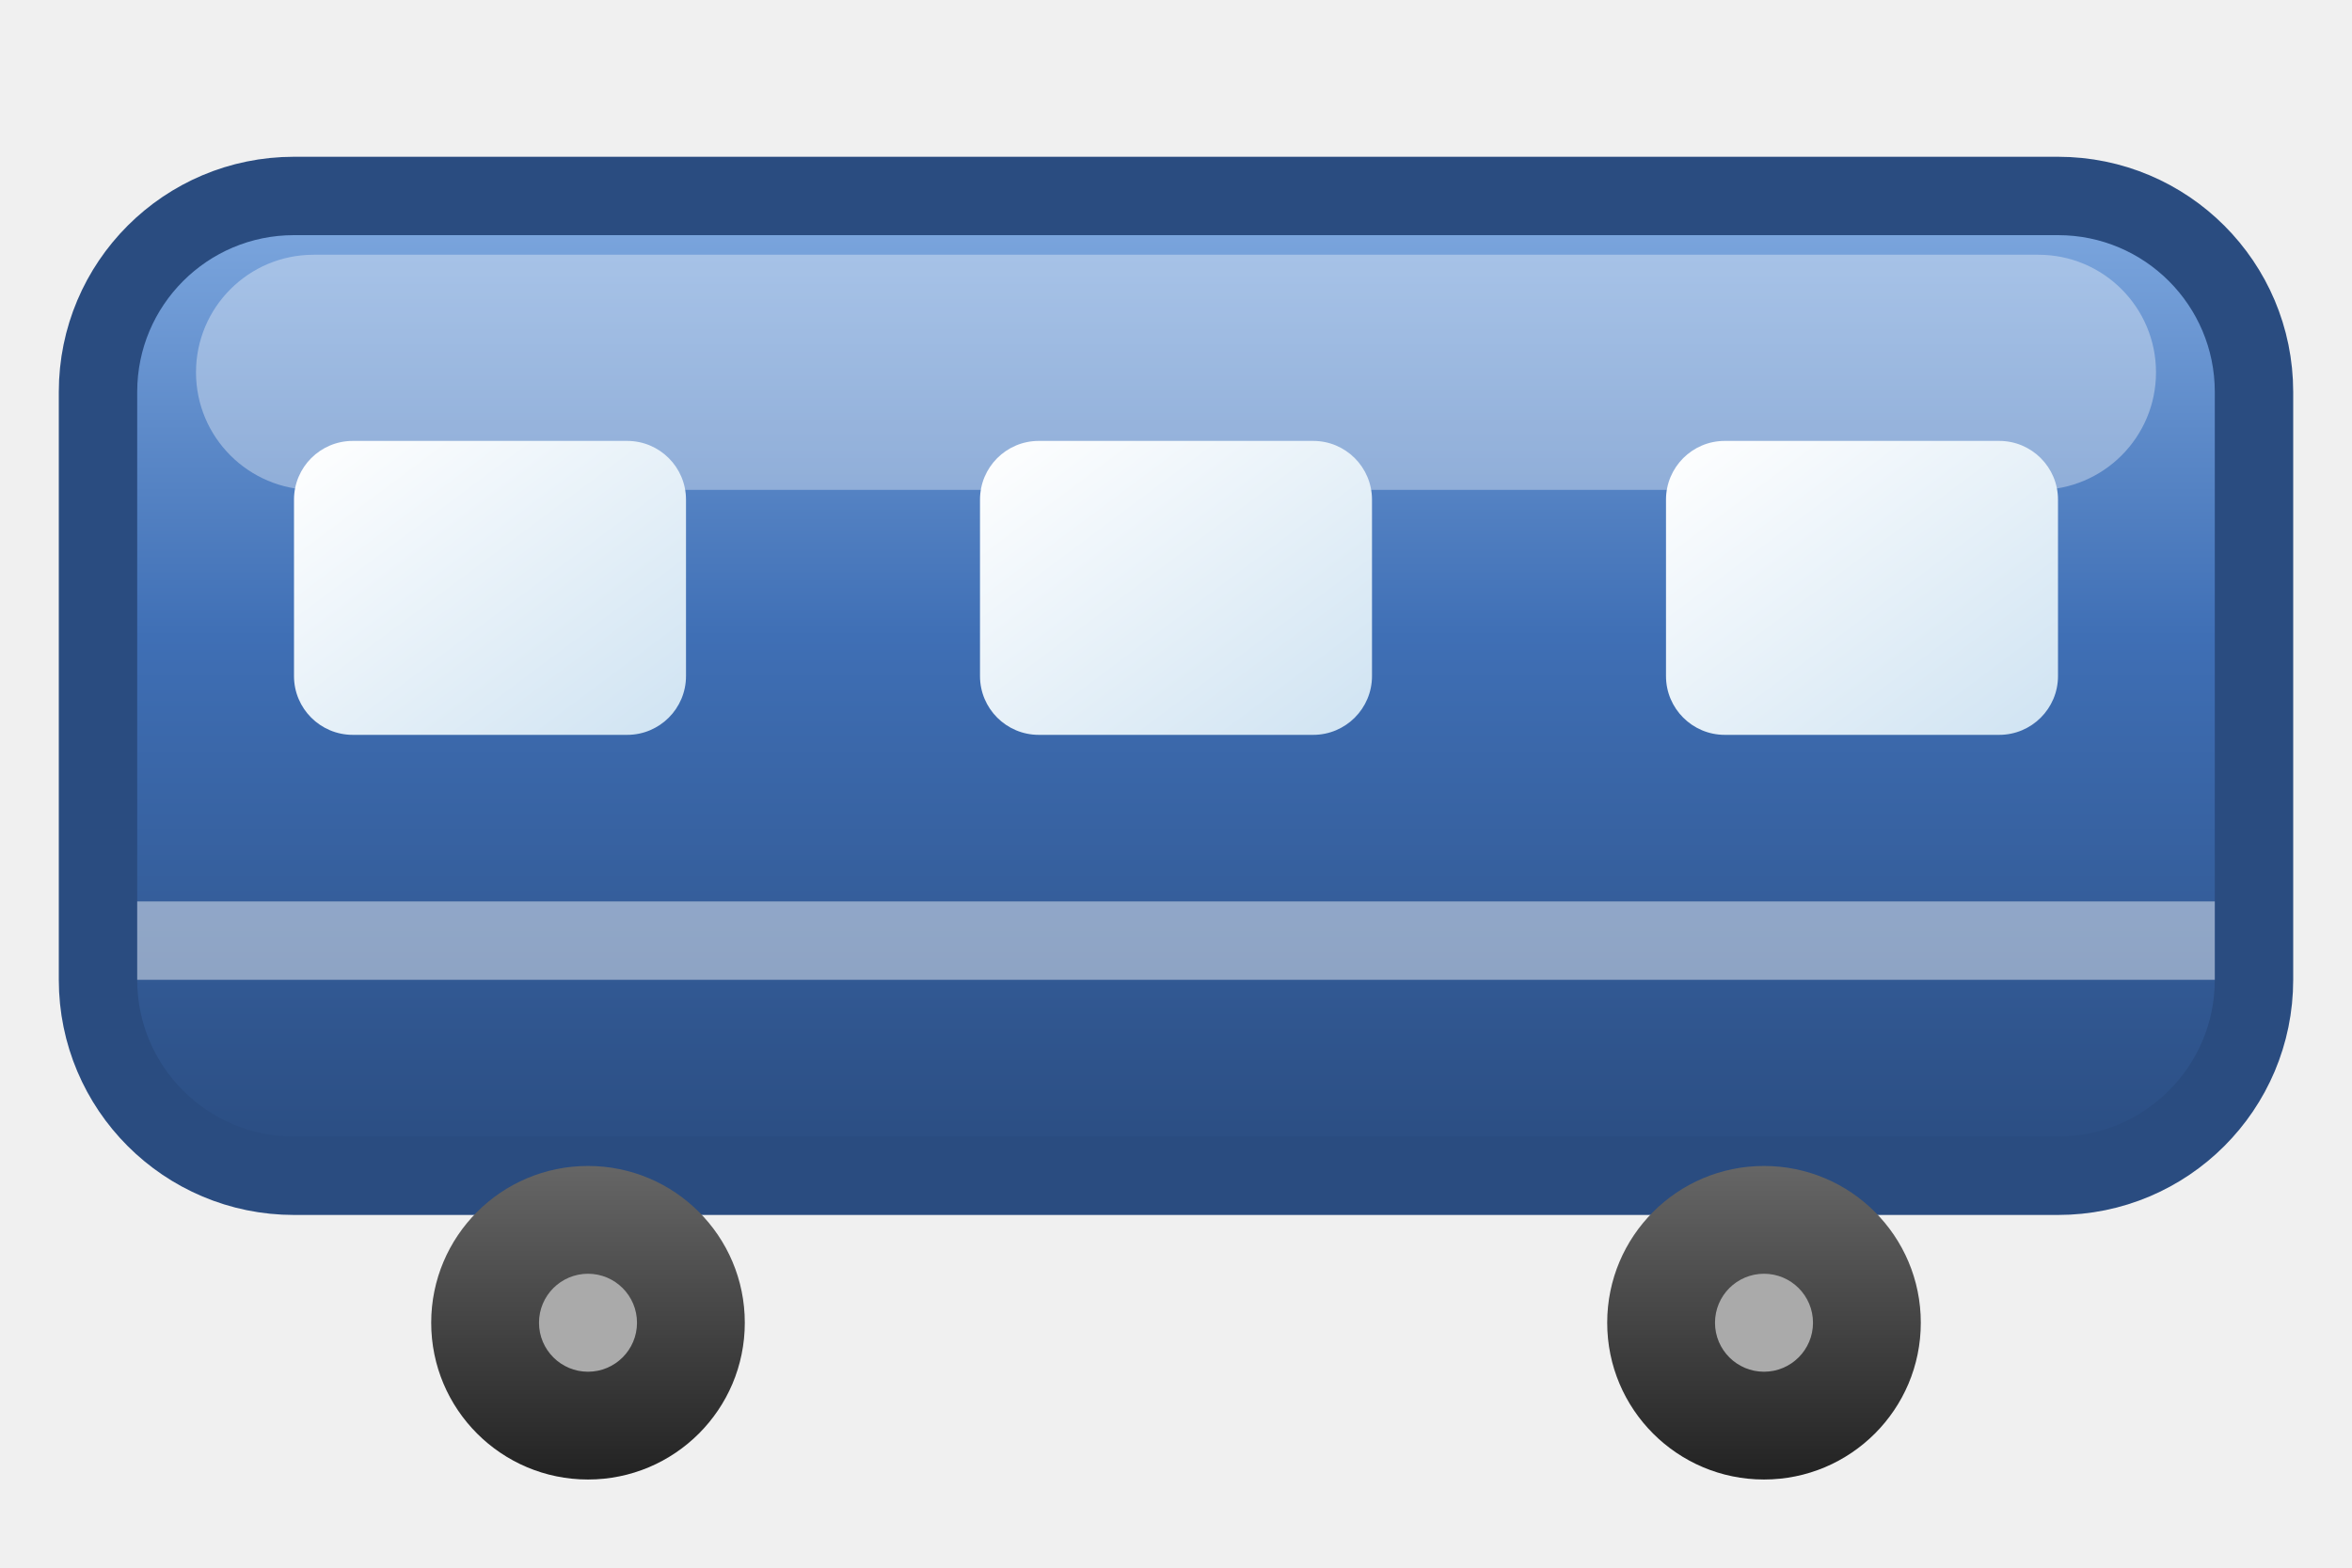
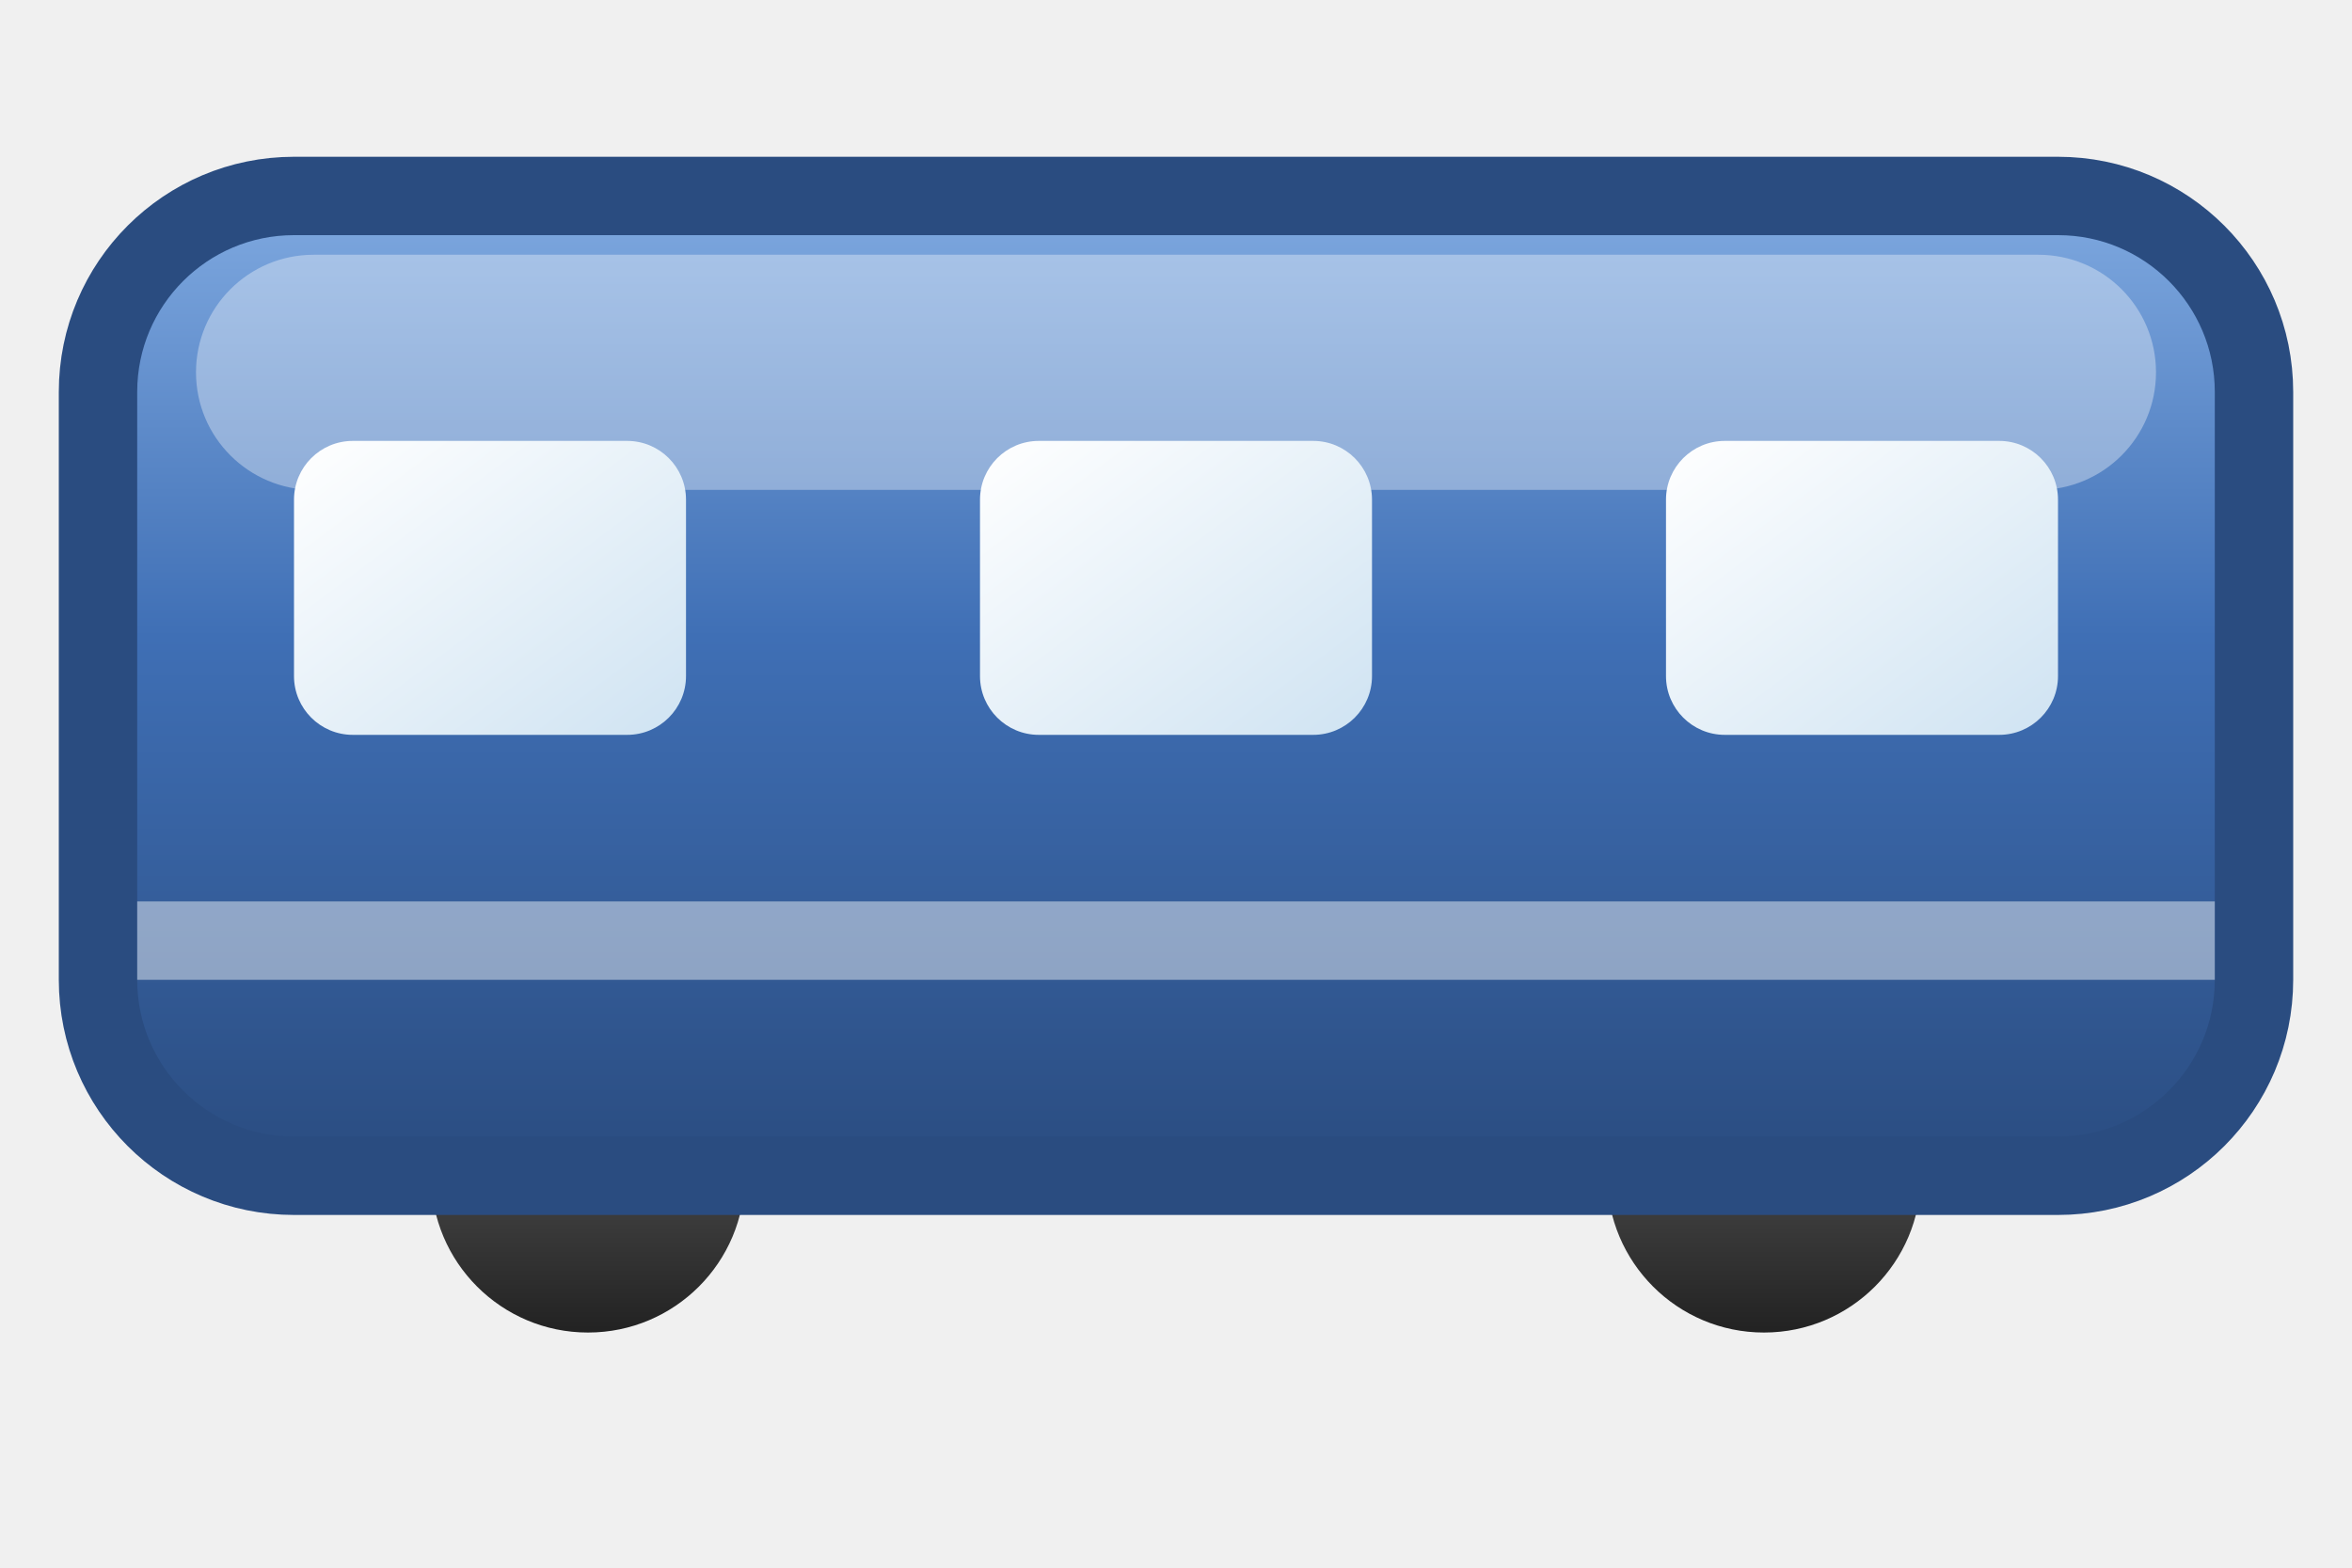
<svg xmlns="http://www.w3.org/2000/svg" width="24" height="16" viewBox="0 0 24 16">
  <defs>
    <linearGradient id="body-business" x1="0" y1="0" x2="0" y2="1">
      <stop offset="0" stop-color="#7fa9e0" />
      <stop offset="0.45" stop-color="#3f6fb5" />
      <stop offset="1" stop-color="#2a4c80" />
    </linearGradient>
    <linearGradient id="window-business" x1="0" y1="0" x2="1" y2="1">
      <stop offset="0" stop-color="#ffffff" />
      <stop offset="1" stop-color="#cfe3f2" />
    </linearGradient>
    <linearGradient id="wheel-business" x1="0" y1="0" x2="0" y2="1">
      <stop offset="0" stop-color="#666666" />
      <stop offset="1" stop-color="#222222" />
    </linearGradient>
  </defs>
+   <circle cx="6" cy="12" r="1.6" fill="url(#wheel-business)" />
+   <circle cx="18" cy="12" r="1.6" fill="url(#wheel-business)" />
  <rect x="1" y="2" width="22" height="10" rx="2" fill="url(#body-business)" stroke="#2a4c80" stroke-width="0.8" />
  <rect x="2" y="2.6" width="20" height="2.4" rx="1.2" fill="#ffffff" opacity="0.35" />
  <rect x="3" y="4.5" width="4" height="3" rx="0.6" fill="url(#window-business)" />
  <rect x="10" y="4.5" width="4" height="3" rx="0.6" fill="url(#window-business)" />
  <rect x="17" y="4.5" width="4" height="3" rx="0.6" fill="url(#window-business)" />
  <rect x="1.4" y="9.2" width="21.2" height="0.8" fill="#ffffff" opacity="0.45" />
-   <circle cx="6" cy="13.5" r="1.6" fill="url(#wheel-business)" />
-   <circle cx="18" cy="13.5" r="1.6" fill="url(#wheel-business)" />
-   <circle cx="6" cy="13.5" r="0.5" fill="#aaaaaa" />
-   <circle cx="18" cy="13.5" r="0.5" fill="#aaaaaa" />
</svg>
